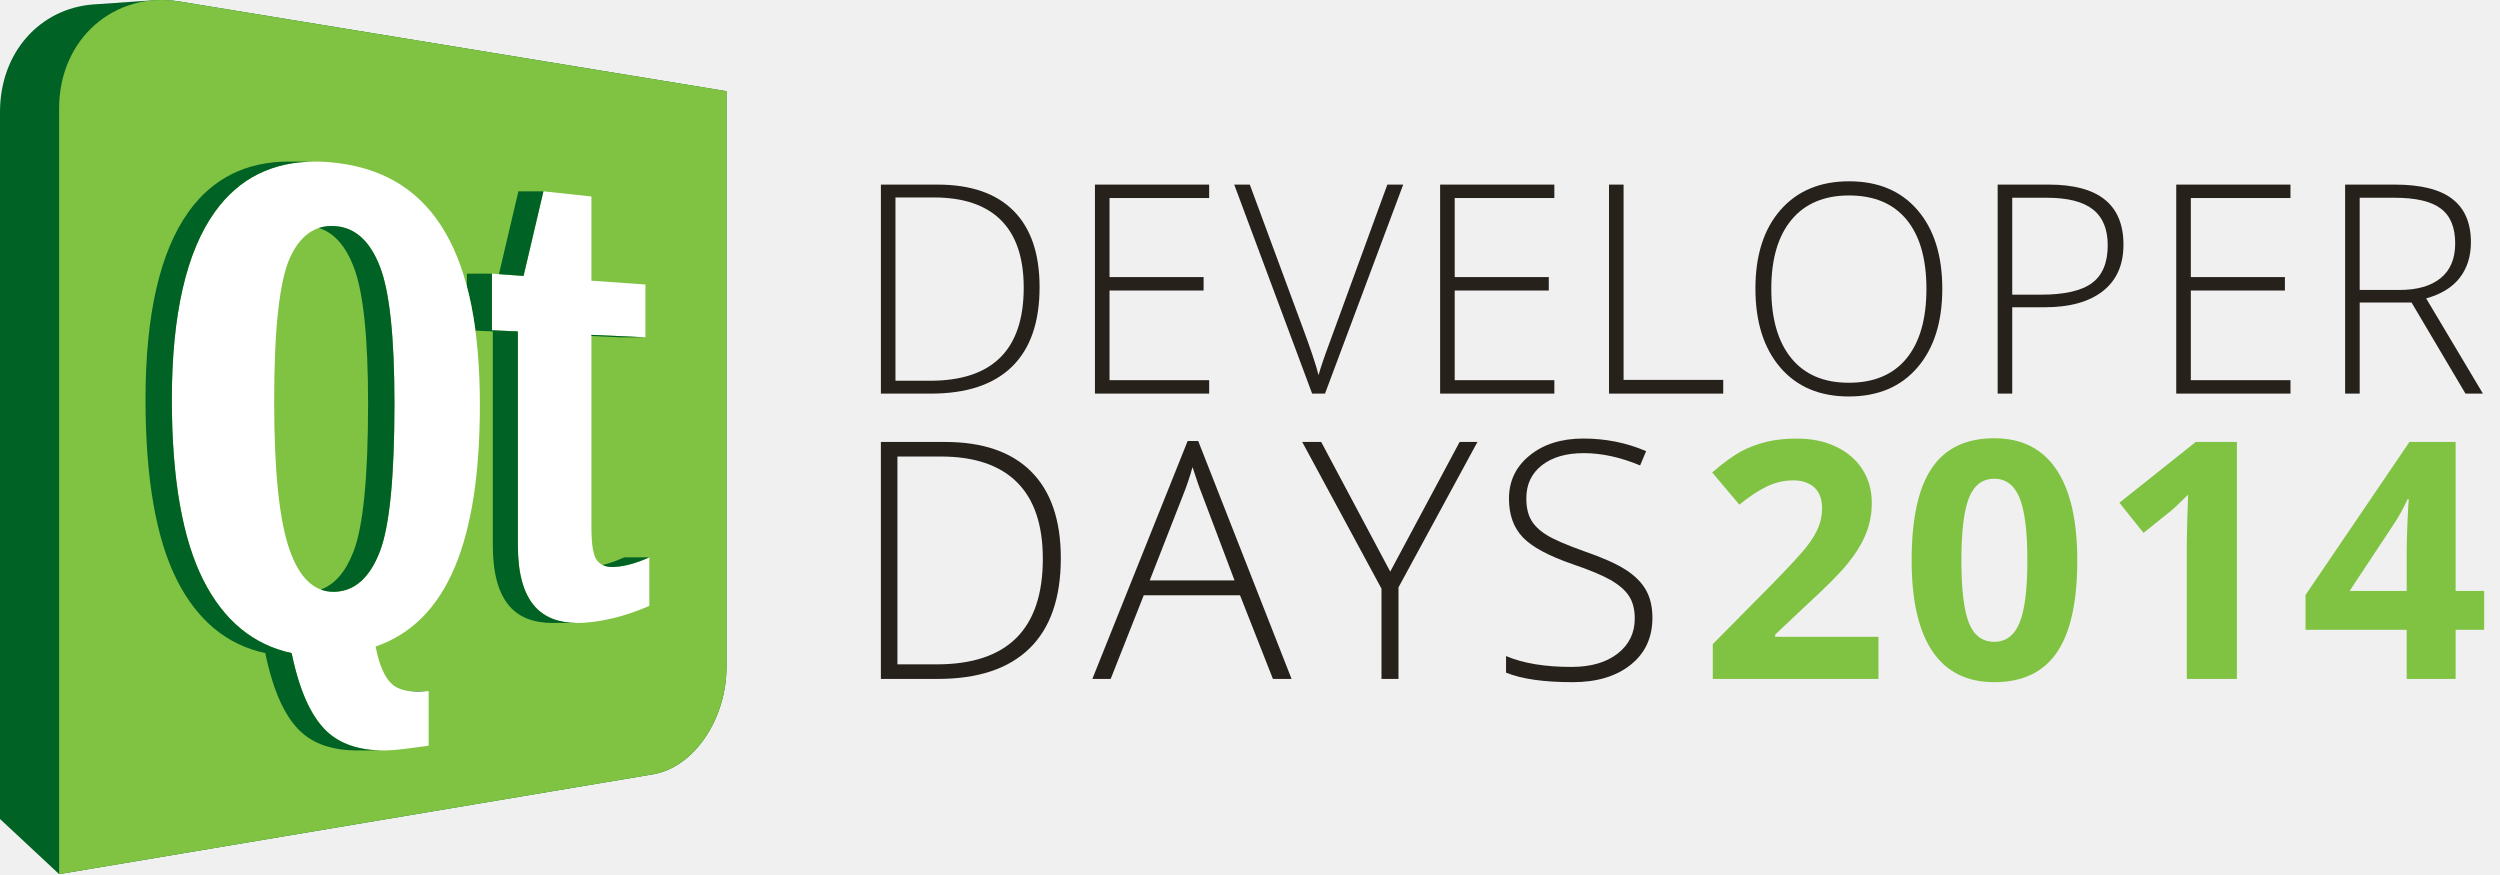
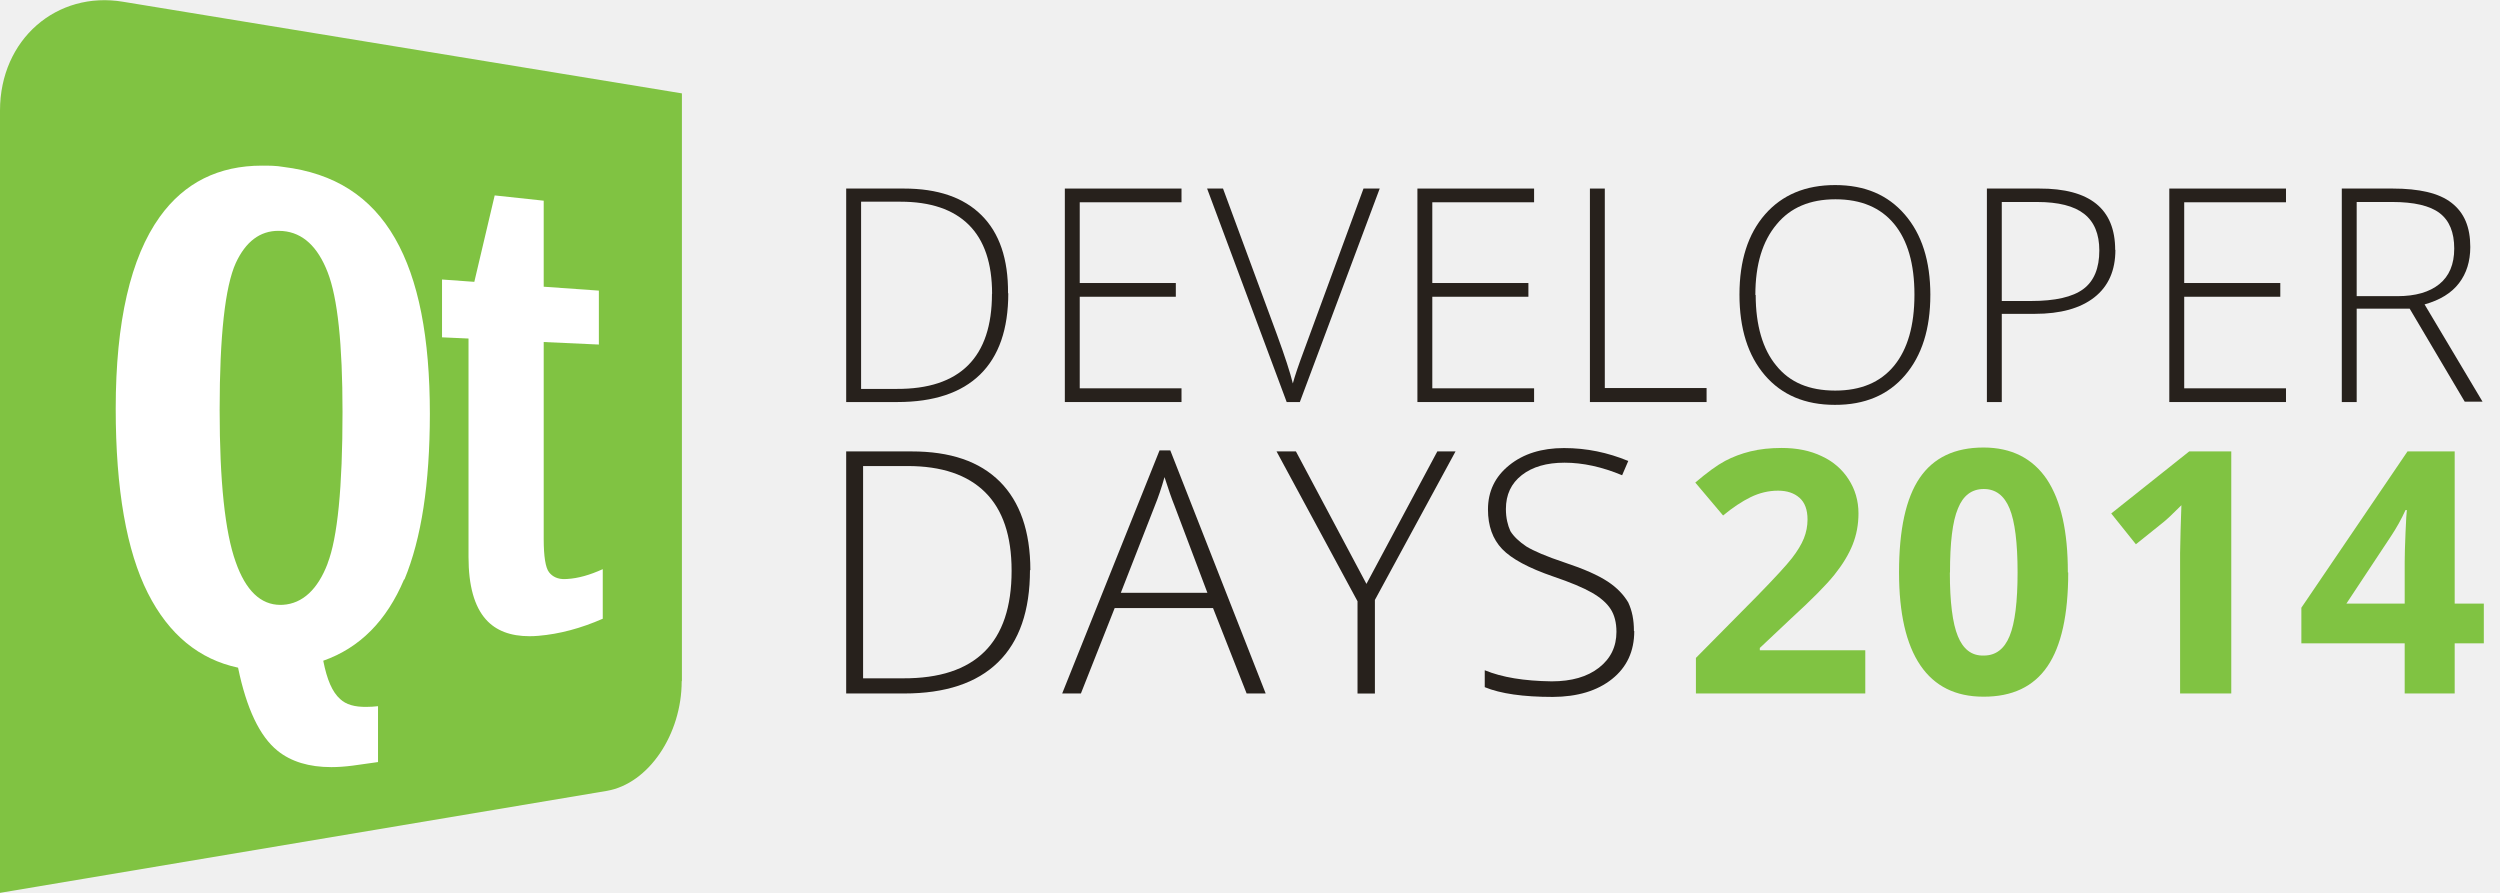
- <svg xmlns="http://www.w3.org/2000/svg" version="1.1" id="Layer_1" x="0px" y="0px" width="286px" height="100px" viewBox="0 0 286 100" enable-background="new 0 0 286 100" xml:space="preserve">
+ <svg xmlns="http://www.w3.org/2000/svg" version="1.1" id="Layer_1" x="0px" y="0px" width="280px" height="100px" viewBox="0 0 280 100" enable-background="new 0 0 280 100" xml:space="preserve">
  <g>
-     <rect fill="none" width="286" height="100" />
+     <rect fill="none" width="280" height="100" />
    <g>
      <g>
-         <path fill="#27211C" d="M118.928,32.843c0,4.014-1.052,7.048-3.155,9.103c-2.104,2.055-5.196,3.083-9.274,3.083h-5.726V21.118     h6.462c3.816,0,6.719,0.996,8.709,2.992S118.928,29.016,118.928,32.843z M117.114,32.909c0-3.423-0.871-5.999-2.608-7.728     c-1.74-1.729-4.294-2.591-7.663-2.591h-4.401v20.968h3.959C113.542,43.558,117.114,40.007,117.114,32.909z" />
-         <path fill="#27211C" d="M138.329,45.029h-13.068V21.118h13.068v1.537H126.93v9.043h10.762v1.538H126.93v10.256h11.399V45.029z" />
-         <path fill="#27211C" d="M158.712,21.118h1.815l-8.946,23.912h-1.472l-8.914-23.912h1.783l6.019,16.272     c0.916,2.454,1.533,4.297,1.848,5.528c0.218-0.818,0.649-2.087,1.293-3.81L158.712,21.118z" />
-         <path fill="#27211C" d="M177.818,45.029H164.75V21.118h13.068v1.537h-11.4v9.043h10.763v1.538h-10.763v10.256h11.4V45.029z" />
-         <path fill="#27211C" d="M184.071,45.029V21.118h1.667v22.342h11.399v1.57H184.071z" />
-         <path fill="#27211C" d="M222.198,33.04c0,3.794-0.948,6.796-2.845,9.004c-1.897,2.208-4.515,3.313-7.852,3.313     c-3.325,0-5.938-1.105-7.834-3.313s-2.847-5.22-2.847-9.037c0-3.804,0.958-6.801,2.87-8.987c1.914-2.185,4.529-3.28,7.843-3.28     c3.337,0,5.948,1.1,7.835,3.296S222.198,29.235,222.198,33.04z M202.637,33.04c0,3.424,0.764,6.071,2.291,7.941     c1.525,1.87,3.717,2.806,6.574,2.806c2.879,0,5.078-0.928,6.6-2.781c1.52-1.854,2.281-4.509,2.281-7.966     c0-3.445-0.762-6.087-2.281-7.924c-1.521-1.836-3.71-2.755-6.567-2.755c-2.846,0-5.04,0.926-6.582,2.78     C203.408,26.995,202.637,29.627,202.637,33.04z" />
-         <path fill="#27211C" d="M242.924,27.987c0,2.311-0.785,4.082-2.355,5.314c-1.57,1.233-3.794,1.85-6.674,1.85h-3.695v9.878h-1.668     V21.118h5.854C240.077,21.118,242.924,23.407,242.924,27.987z M230.199,33.711h3.287c2.693,0,4.64-0.445,5.84-1.333     c1.198-0.888,1.798-2.33,1.798-4.325c0-1.843-0.567-3.208-1.7-4.098c-1.134-0.889-2.891-1.332-5.267-1.332h-3.958V33.711z" />
-         <path fill="#27211C" d="M262.031,45.029h-13.069V21.118h13.069v1.537h-11.4v9.043h10.762v1.538h-10.762v10.256h11.4V45.029z" />
-         <path fill="#27211C" d="M269.949,34.61v10.419h-1.668V21.118h5.691c2.965,0,5.157,0.547,6.575,1.643     c1.418,1.096,2.126,2.745,2.126,4.947c0,1.603-0.422,2.955-1.268,4.056c-0.845,1.103-2.13,1.893-3.852,2.373l6.493,10.893h-1.996     l-6.166-10.419H269.949z M269.949,33.17h4.563c2.017,0,3.582-0.449,4.694-1.348c1.111-0.9,1.668-2.227,1.668-3.983     c0-1.821-0.545-3.146-1.637-3.974c-1.09-0.829-2.866-1.243-5.331-1.243h-3.958V33.17z" />
+         <path fill="#27211C" d="M112.928 32.843c0 4.014-1.052 7.048-3.155 9.103c-2.104 2.055-5.196 3.083-9.274 3.083h-5.726V21.118 h6.462c3.816 0 6.7 1 8.7 2.992S112.928 29 112.9 32.843z M111.114 32.909c0-3.423-0.871-5.999-2.608-7.728 c-1.74-1.729-4.294-2.591-7.663-2.591h-4.401v20.968h3.959C107.542 43.6 111.1 40 111.1 32.909z" />
+         <path fill="#27211C" d="M132.329 45.029h-13.068V21.118h13.068v1.537H120.93v9.043h10.762v1.538H120.93v10.256h11.399V45.029z" />
+         <path fill="#27211C" d="M152.712 21.118h1.815l-8.946 23.912h-1.472l-8.914-23.912h1.783l6.019 16.3 c0.916 2.5 1.5 4.3 1.8 5.528c0.218-0.818 0.649-2.087 1.293-3.81L152.712 21.118z" />
+         <path fill="#27211C" d="M171.818 45.029H158.75V21.118h13.068v1.537h-11.4v9.043h10.763v1.538h-10.763v10.256h11.4V45.029z" />
+         <path fill="#27211C" d="M178.071 45.029V21.118h1.667v22.342h11.399v1.57H178.071z" />
+         <path fill="#27211C" d="M216.198 33.04c0 3.794-0.948 6.796-2.845 9.004c-1.897 2.208-4.515 3.313-7.852 3.3 c-3.325 0-5.938-1.105-7.834-3.313s-2.847-5.22-2.847-9.037c0-3.804 0.958-6.801 2.87-8.987c1.914-2.185 4.529-3.28 7.843-3.28 c3.337 0 5.9 1.1 7.8 3.296S216.198 29.2 216.2 33.04z M196.637 33.04c0 3.4 0.8 6.1 2.3 7.9 c1.525 1.9 3.7 2.8 6.6 2.806c2.879 0 5.078-0.928 6.6-2.781c1.52-1.854 2.281-4.509 2.281-7.966 c0-3.445-0.762-6.087-2.281-7.924c-1.521-1.836-3.71-2.755-6.567-2.755c-2.846 0-5.04 0.926-6.582 2.8 C197.408 27 196.6 29.6 196.6 33.04z" />
+         <path fill="#27211C" d="M236.924 27.987c0 2.311-0.785 4.082-2.355 5.314c-1.57 1.233-3.794 1.85-6.674 1.85h-3.695v9.878h-1.668 V21.118h5.854C234.077 21.1 236.9 23.4 236.9 27.987z M224.199 33.711h3.287c2.693 0 4.64-0.445 5.84-1.333 c1.198-0.888 1.798-2.33 1.798-4.325c0-1.843-0.567-3.208-1.7-4.098c-1.134-0.889-2.891-1.332-5.267-1.332h-3.958V33.711z" />
+         <path fill="#27211C" d="M256.031 45.029h-13.069V21.118h13.069v1.537h-11.4v9.043h10.762v1.538h-10.762v10.256h11.4V45.029z" />
+         <path fill="#27211C" d="M263.949 34.61v10.419h-1.668V21.118h5.691c2.965 0 5.2 0.5 6.6 1.6 c1.418 1.1 2.1 2.7 2.1 4.947c0 1.603-0.422 2.955-1.268 4.056c-0.845 1.103-2.13 1.893-3.852 2.373l6.493 10.893h-1.996 l-6.166-10.419H263.949z M263.949 33.17h4.563c2.017 0 3.582-0.449 4.694-1.348c1.111-0.9 1.668-2.227 1.668-3.983 c0-1.821-0.545-3.146-1.637-3.974c-1.09-0.829-2.866-1.243-5.331-1.243h-3.958V33.17z" />
      </g>
-       <path fill="#27211C" d="M121.358,63.854c0,4.549-1.193,7.991-3.579,10.321c-2.387,2.33-5.892,3.495-10.514,3.495h-6.493V50.559    h7.325c4.328,0,7.62,1.132,9.877,3.394C120.229,56.215,121.358,59.517,121.358,63.854z M119.299,63.93    c0-3.883-0.984-6.804-2.957-8.763c-1.972-1.958-4.869-2.94-8.688-2.94h-4.988v23.775h4.488    C115.252,76.002,119.299,71.979,119.299,63.93z" />
-       <path fill="#27211C" d="M141.859,68.102h-11.015l-3.784,9.569h-2.096l10.904-27.223h1.207l10.682,27.223h-2.134L141.859,68.102z     M131.531,66.395h9.698l-3.69-9.772c-0.31-0.766-0.681-1.831-1.113-3.188c-0.333,1.186-0.698,2.262-1.092,3.227L131.531,66.395z" />
-       <path fill="#27211C" d="M159.043,65.393l7.937-14.833h2.039l-9.03,16.633v10.479h-1.947v-10.33l-9.068-16.782h2.17L159.043,65.393    z" />
-       <path fill="#27211C" d="M189.037,70.678c0,2.263-0.83,4.056-2.494,5.378c-1.663,1.323-3.872,1.985-6.63,1.985    c-3.315,0-5.853-0.365-7.622-1.093v-1.895c1.954,0.83,4.447,1.243,7.474,1.243c2.227,0,3.991-0.509,5.294-1.527    c1.308-1.021,1.957-2.36,1.957-4.017c0-1.026-0.216-1.877-0.648-2.549c-0.434-0.674-1.138-1.291-2.114-1.848    c-0.976-0.556-2.41-1.155-4.302-1.797c-2.771-0.953-4.684-1.981-5.74-3.087c-1.057-1.108-1.585-2.58-1.585-4.425    c0-2.026,0.794-3.679,2.384-4.958c1.586-1.282,3.63-1.919,6.129-1.919c2.546,0,4.938,0.48,7.176,1.445l-0.688,1.631    c-2.249-0.938-4.4-1.407-6.451-1.407c-2.002,0-3.599,0.464-4.785,1.39c-1.188,0.928-1.781,2.188-1.781,3.782    c0,1.002,0.182,1.824,0.549,2.468c0.363,0.644,0.961,1.221,1.788,1.732c0.828,0.515,2.249,1.127,4.265,1.848    c2.115,0.729,3.703,1.435,4.766,2.121c1.064,0.687,1.84,1.465,2.328,2.338C188.793,68.389,189.037,69.442,189.037,70.678z" />
-       <path fill="#80C342" d="M214.897,77.671h-18.954v-3.986l6.808-6.883c2.015-2.063,3.331-3.493,3.95-4.292    c0.617-0.798,1.062-1.535,1.336-2.215c0.271-0.681,0.406-1.386,0.406-2.115c0-1.089-0.299-1.897-0.9-2.429    c-0.599-0.53-1.397-0.796-2.398-0.796c-1.053,0-2.071,0.24-3.062,0.721c-0.989,0.483-2.021,1.17-3.098,2.06l-3.114-3.69    c1.336-1.137,2.441-1.941,3.318-2.412c0.878-0.467,1.837-0.828,2.875-1.084c1.038-0.253,2.201-0.378,3.486-0.378    c1.693,0,3.189,0.307,4.489,0.927c1.297,0.617,2.304,1.482,3.021,2.594c0.717,1.111,1.074,2.388,1.074,3.82    c0,1.249-0.218,2.421-0.657,3.515c-0.439,1.095-1.118,2.217-2.039,3.367c-0.922,1.149-2.544,2.787-4.869,4.911l-3.486,3.285v0.259    h11.813V77.671z" />
-       <path fill="#80C342" d="M237.641,64.115c0,4.733-0.775,8.238-2.326,10.514c-1.552,2.274-3.94,3.412-7.168,3.412    c-3.127,0-5.485-1.176-7.074-3.523c-1.588-2.348-2.381-5.814-2.381-10.402c0-4.783,0.77-8.312,2.316-10.58    c1.546-2.268,3.925-3.402,7.139-3.402c3.129,0,5.493,1.188,7.094,3.559C236.842,56.065,237.641,59.54,237.641,64.115z     M224.384,64.115c0,3.324,0.287,5.709,0.862,7.149c0.574,1.438,1.542,2.158,2.9,2.158c1.336,0,2.3-0.729,2.894-2.189    c0.595-1.456,0.891-3.829,0.891-7.118c0-3.327-0.3-5.717-0.9-7.171c-0.599-1.448-1.561-2.175-2.884-2.175    c-1.345,0-2.311,0.727-2.892,2.175C224.674,58.398,224.384,60.788,224.384,64.115z" />
-       <path fill="#80C342" d="M255.901,77.671h-5.731V61.98l0.055-2.577l0.093-2.818c-0.95,0.952-1.612,1.576-1.981,1.873l-3.117,2.503    l-2.762-3.449l8.734-6.953h4.71V77.671z" />
-       <path fill="#80C342" d="M284.188,72.05h-3.263v5.621h-5.6V72.05h-11.572v-3.986l11.887-17.504h5.285v17.042h3.263V72.05z     M275.326,67.601V63c0-0.764,0.03-1.878,0.092-3.336c0.062-1.459,0.112-2.305,0.15-2.54h-0.15    c-0.457,1.012-1.008,2.002-1.65,2.965l-4.971,7.512H275.326z" />
-       <path fill="#006325" d="M20.538,0.169c-1.023-0.168-2.023-0.208-2.993-0.134h-0.002c0,0-6.614,0.45-6.918,0.475    C4.585,0.993,0,5.959,0,12.817v80.877l6.764,6.305L74.74,88.576c4.676-0.813,8.372-6.331,8.372-12.29V10.429L20.538,0.169z" />
-       <path fill="#80C342" d="M83.112,76.289c0,5.956-3.696,11.474-8.372,12.287L6.764,99.999v-87.61    c0-7.969,6.358-13.441,13.774-12.218l62.574,10.258V76.289z" />
-       <path fill="#FFFFFF" d="M62.169,21.887l5.49,0.59v9.635l6.178,0.437v6.04l-6.178-0.282v22.087c0,1.921,0.212,3.156,0.637,3.712    c0.386,0.506,0.977,0.76,1.771,0.76c0.076,0,0.156-0.003,0.235-0.009c1.217-0.07,2.538-0.444,3.979-1.099v5.552    c-2.449,1.074-4.852,1.715-7.21,1.914c-0.343,0.028-0.671,0.043-0.989,0.043c-2.137,0-3.771-0.621-4.886-1.875    c-1.3-1.456-1.95-3.789-1.95-6.993V37.915l-2.967-0.134v-6.476l3.617,0.261L62.169,21.887z" />
-       <polygon fill="#006325" points="67.659,38.438 70.971,38.59 73.838,38.59 67.659,38.306   " />
-       <path fill="#006325" d="M68.945,64.637c0.312,0.154,0.682,0.229,1.121,0.229c0.076,0,0.156-0.003,0.235-0.009    c1.217-0.07,2.539-0.444,3.979-1.099h-2.866C70.545,64.152,69.73,64.45,68.945,64.637" />
-       <path fill="#006325" d="M61.195,69.392c-1.3-1.456-1.95-3.789-1.95-6.993V37.915l-2.967-0.134v-6.476h-2.866v1.447    c0.413,1.559,0.74,3.25,0.981,5.074l1.986,0.089v24.484c0,3.204,0.651,5.537,1.949,6.993c1.114,1.254,2.747,1.875,4.884,1.875    h2.868C63.944,71.267,62.311,70.646,61.195,69.392 M62.169,21.887h-2.865l-2.226,9.477l2.817,0.203L62.169,21.887z" />
-       <path fill="#07601F" d="M47.804,79.128c0.382,0,0.795-0.025,1.234-0.076h-2.307C47.054,79.103,47.423,79.128,47.804,79.128" />
-       <path fill="#FFFFFF" d="M43.449,63.114c1.122-2.882,1.676-8.536,1.676-16.976c0-7.576-0.547-12.783-1.663-15.642    c-1.113-2.872-2.781-4.425-5.014-4.62c-0.171-0.016-0.34-0.023-0.504-0.023c-2.07,0-3.661,1.208-4.772,3.633    c-1.197,2.641-1.809,8.124-1.809,16.418c0,8.015,0.593,13.701,1.782,17.042c1.123,3.18,2.801,4.755,5.009,4.755    c0.098,0,0.195-0.003,0.294-0.008C40.658,67.553,42.322,66.024,43.449,63.114 M52.018,64.902c-1.96,4.628-4.952,7.657-9.05,9.059    c0.414,2.119,1.039,3.546,1.87,4.298c0.644,0.579,1.636,0.869,2.966,0.869c0.385,0,0.797-0.025,1.234-0.076v6.258l-2.842,0.373    c-0.839,0.107-1.631,0.166-2.384,0.166c-2.488,0-4.502-0.606-6.017-1.827c-2.005-1.61-3.484-4.719-4.432-9.311    c-4.354-0.929-7.751-3.698-10.102-8.348c-2.385-4.717-3.601-11.623-3.601-20.657c0-9.738,1.662-16.926,4.932-21.484    c2.76-3.846,6.607-5.739,11.453-5.739c0.773,0,1.575,0.049,2.401,0.146c5.699,0.656,9.828,3.346,12.518,8.002    c2.639,4.559,3.934,11.091,3.934,19.668C54.899,54.158,53.946,60.339,52.018,64.902" />
-       <path fill="#006325" d="M40.448,30.497c1.113,2.859,1.66,8.066,1.66,15.642c0,8.436-0.553,14.093-1.674,16.976    c-0.901,2.327-2.157,3.768-3.746,4.325c0.458,0.177,0.949,0.262,1.466,0.262c0.098,0,0.195-0.003,0.294-0.008    c2.21-0.141,3.874-1.669,4.999-4.579c1.124-2.883,1.678-8.54,1.678-16.976c0-7.576-0.549-12.783-1.663-15.642    c-1.113-2.872-2.781-4.425-5.014-4.62c-0.171-0.016-0.34-0.023-0.504-0.023c-0.52,0-1.01,0.076-1.469,0.228h-0.003    C38.189,26.615,39.514,28.09,40.448,30.497 M39.329,84.97c-0.053-0.021-0.107-0.047-0.161-0.077c-0.004,0-0.011-0.003-0.016-0.008    c-0.047-0.022-0.098-0.051-0.145-0.073c-0.012-0.006-0.019-0.01-0.031-0.012c-0.041-0.028-0.087-0.051-0.131-0.073    c-0.015-0.008-0.027-0.016-0.04-0.023c-0.04-0.022-0.078-0.046-0.115-0.064c-0.021-0.013-0.035-0.023-0.055-0.036    c-0.034-0.018-0.069-0.037-0.103-0.061c-0.021-0.015-0.045-0.027-0.066-0.043c-0.028-0.017-0.058-0.032-0.084-0.052    c-0.027-0.018-0.056-0.036-0.083-0.056c-0.022-0.016-0.044-0.03-0.068-0.043c-0.032-0.022-0.062-0.048-0.094-0.068    c-0.018-0.012-0.036-0.024-0.055-0.037c-0.034-0.025-0.072-0.053-0.108-0.08c-0.012-0.01-0.024-0.019-0.037-0.028    c-0.045-0.038-0.096-0.076-0.143-0.11c-2.004-1.613-3.483-4.722-4.431-9.313c-4.354-0.929-7.751-3.698-10.102-8.345    c-2.385-4.72-3.601-11.626-3.601-20.66c0-9.738,1.662-16.928,4.932-21.484c2.76-3.846,6.608-5.739,11.453-5.739h-3.029    c-4.837,0.006-8.684,1.896-11.44,5.739c-3.269,4.556-4.93,11.746-4.93,21.484c0,9.034,1.211,15.94,3.599,20.66    c2.352,4.646,5.747,7.416,10.103,8.345c0.946,4.592,2.424,7.7,4.43,9.313c1.515,1.218,3.529,1.824,6.021,1.824    c0.045,0,0.093-0.003,0.141-0.003h2.64c-1.623-0.027-3.044-0.316-4.247-0.873C39.332,84.973,39.331,84.973,39.329,84.97" />
+       <path fill="#27211C" d="M115.358 63.854c0 4.549-1.193 7.991-3.579 10.321c-2.387 2.33-5.892 3.495-10.514 3.495h-6.493V50.559 h7.325c4.328 0 7.6 1.1 9.9 3.395C114.229 56.2 115.4 59.5 115.4 63.854z M113.299 63.9 c0-3.883-0.984-6.804-2.957-8.763c-1.972-1.958-4.869-2.94-8.688-2.94h-4.988v23.775h4.488 C109.252 76 113.3 72 113.3 63.93z" />
+       <path fill="#27211C" d="M135.859 68.102h-11.015l-3.784 9.569h-2.096l10.904-27.223h1.207l10.682 27.223h-2.134L135.859 68.102z M125.531 66.395h9.698l-3.69-9.772c-0.31-0.766-0.681-1.831-1.113-3.188c-0.333 1.186-0.698 2.262-1.092 3.227L125.531 66.395z" />
+       <path fill="#27211C" d="M153.043 65.393l7.937-14.834h2.039l-9.03 16.634v10.479h-1.947v-10.33l-9.068-16.782h2.17L153.043 65.4 z" />
+       <path fill="#27211C" d="M183.037 70.678c0 2.263-0.83 4.056-2.494 5.378c-1.663 1.323-3.872 1.985-6.63 2 c-3.315 0-5.853-0.365-7.622-1.093v-1.895c1.954 0.8 4.4 1.2 7.5 1.243c2.227 0 3.991-0.509 5.294-1.527 c1.308-1.021 1.957-2.36 1.957-4.017c0-1.026-0.216-1.877-0.648-2.549c-0.434-0.674-1.138-1.291-2.114-1.848 c-0.976-0.556-2.41-1.155-4.302-1.797c-2.771-0.953-4.684-1.981-5.74-3.087c-1.057-1.108-1.585-2.58-1.585-4.425 c0-2.026 0.794-3.679 2.384-4.958c1.586-1.281 3.63-1.92 6.129-1.92c2.546 0 4.9 0.5 7.2 1.445l-0.688 1.6 c-2.249-0.938-4.4-1.407-6.451-1.407c-2.002 0-3.599 0.464-4.785 1.39c-1.188 0.928-1.781 2.188-1.781 3.8 c0 1 0.2 1.8 0.5 2.468c0.363 0.6 1 1.2 1.8 1.732c0.828 0.5 2.2 1.1 4.3 1.8 c2.115 0.7 3.7 1.4 4.8 2.121c1.064 0.7 1.8 1.5 2.3 2.338C182.793 68.4 183 69.4 183 70.678z" />
+       <path fill="#80C342" d="M208.897 77.671h-18.954v-3.986l6.808-6.883c2.015-2.063 3.331-3.493 3.95-4.292 c0.617-0.798 1.062-1.535 1.336-2.215c0.271-0.681 0.406-1.386 0.406-2.115c0-1.089-0.299-1.897-0.9-2.429 c-0.599-0.53-1.397-0.796-2.398-0.796c-1.053 0-2.071 0.24-3.062 0.721c-0.989 0.483-2.021 1.17-3.098 2.06l-3.114-3.69 c1.336-1.137 2.441-1.941 3.318-2.412c0.878-0.467 1.837-0.828 2.875-1.084c1.038-0.253 2.201-0.379 3.486-0.379 c1.693 0 3.2 0.3 4.5 0.928c1.297 0.6 2.3 1.5 3 2.594c0.717 1.1 1.1 2.4 1.1 3.8 c0 1.249-0.218 2.421-0.657 3.515c-0.439 1.095-1.118 2.217-2.039 3.367c-0.922 1.149-2.544 2.787-4.869 4.911l-3.486 3.285v0.259 h11.813V77.671z" />
+       <path fill="#80C342" d="M231.641 64.115c0 4.733-0.775 8.238-2.326 10.514c-1.552 2.274-3.94 3.412-7.168 3.4 c-3.127 0-5.485-1.176-7.074-3.523c-1.588-2.348-2.381-5.814-2.381-10.402c0-4.783 0.77-8.312 2.316-10.58 c1.546-2.268 3.925-3.402 7.139-3.402c3.129 0 5.5 1.2 7.1 3.559C230.842 56.1 231.6 59.5 231.6 64.115z M218.384 64.115c0 3.3 0.3 5.7 0.9 7.149c0.574 1.4 1.5 2.2 2.9 2.158c1.336 0 2.3-0.729 2.894-2.189 c0.595-1.456 0.891-3.829 0.891-7.118c0-3.327-0.3-5.717-0.9-7.171c-0.599-1.448-1.561-2.175-2.884-2.175 c-1.345 0-2.311 0.727-2.892 2.175C218.674 58.4 218.4 60.8 218.4 64.115z" />
+       <path fill="#80C342" d="M249.901 77.671h-5.731V61.98l0.055-2.577l0.093-2.818c-0.95 0.952-1.612 1.576-1.981 1.873l-3.117 2.5 l-2.762-3.449l8.734-6.953h4.71V77.671z" />
+       <path fill="#80C342" d="M278.188 72.05h-3.263v5.621h-5.6V72.05h-11.572v-3.986l11.887-17.505h5.285v17.042h3.263V72.05z M269.326 67.601V63c0-0.764 0.03-1.878 0.092-3.336c0.062-1.459 0.112-2.305 0.15-2.54h-0.15 c-0.457 1.012-1.008 2.002-1.65 2.965l-4.971 7.512H269.326z" />
+       <g>
+         <path fill="#80C342" d="M76.349 76.289c0 5.956-3.696 11.474-8.372 12.287L0 99.999v-87.61C0 4.4 6.358-1.052 13.8 0.2 l62.574 10.258V76.289z" />
+         <path fill="#FFFFFF" d="M55.405 21.887l5.49 0.59v9.635l6.178 0.437v6.04l-6.178-0.282v22.087c0 1.9 0.2 3.2 0.6 3.7 c0.386 0.5 1 0.8 1.8 0.76c0.076 0 0.156-0.003 0.235-0.009c1.217-0.07 2.538-0.444 3.979-1.099v5.552 c-2.449 1.074-4.852 1.715-7.21 1.914c-0.343 0.028-0.671 0.043-0.989 0.043c-2.137 0-3.771-0.621-4.886-1.875 c-1.3-1.456-1.95-3.789-1.95-6.993V37.915l-2.967-0.134v-6.476l3.617 0.261L55.405 21.887z" />
+         <path fill="#FFFFFF" d="M36.686 63.114c1.122-2.882 1.676-8.536 1.676-16.976c0-7.576-0.547-12.783-1.663-15.642 c-1.113-2.872-2.781-4.425-5.014-4.62c-0.171-0.016-0.34-0.023-0.504-0.023c-2.07 0-3.661 1.208-4.772 3.6 C25.211 32.1 24.6 37.6 24.6 45.905c0 8 0.6 13.7 1.8 17.042c1.123 3.2 2.8 4.8 5 4.8 c0.098 0 0.195-0.003 0.294-0.008C33.895 67.6 35.6 66 36.7 63.1 M45.254 64.902c-1.96 4.628-4.952 7.657-9.05 9.1 c0.414 2.1 1 3.5 1.9 4.298c0.644 0.6 1.6 0.9 3 0.869c0.385 0 0.797-0.025 1.234-0.076v6.258l-2.842 0.4 c-0.839 0.107-1.631 0.166-2.384 0.166c-2.488 0-4.502-0.606-6.017-1.827c-2.005-1.61-3.484-4.719-4.432-9.311 c-4.354-0.929-7.751-3.698-10.102-8.348c-2.385-4.717-3.601-11.623-3.601-20.657c0-9.738 1.662-16.926 4.932-21.484 c2.76-3.846 6.607-5.739 11.453-5.739c0.773 0 1.6 0 2.4 0.146c5.699 0.7 9.8 3.3 12.5 8 c2.639 4.6 3.9 11.1 3.9 19.668C48.136 54.2 47.2 60.3 45.3 64.9" />
+       </g>
    </g>
  </g>
</svg>
